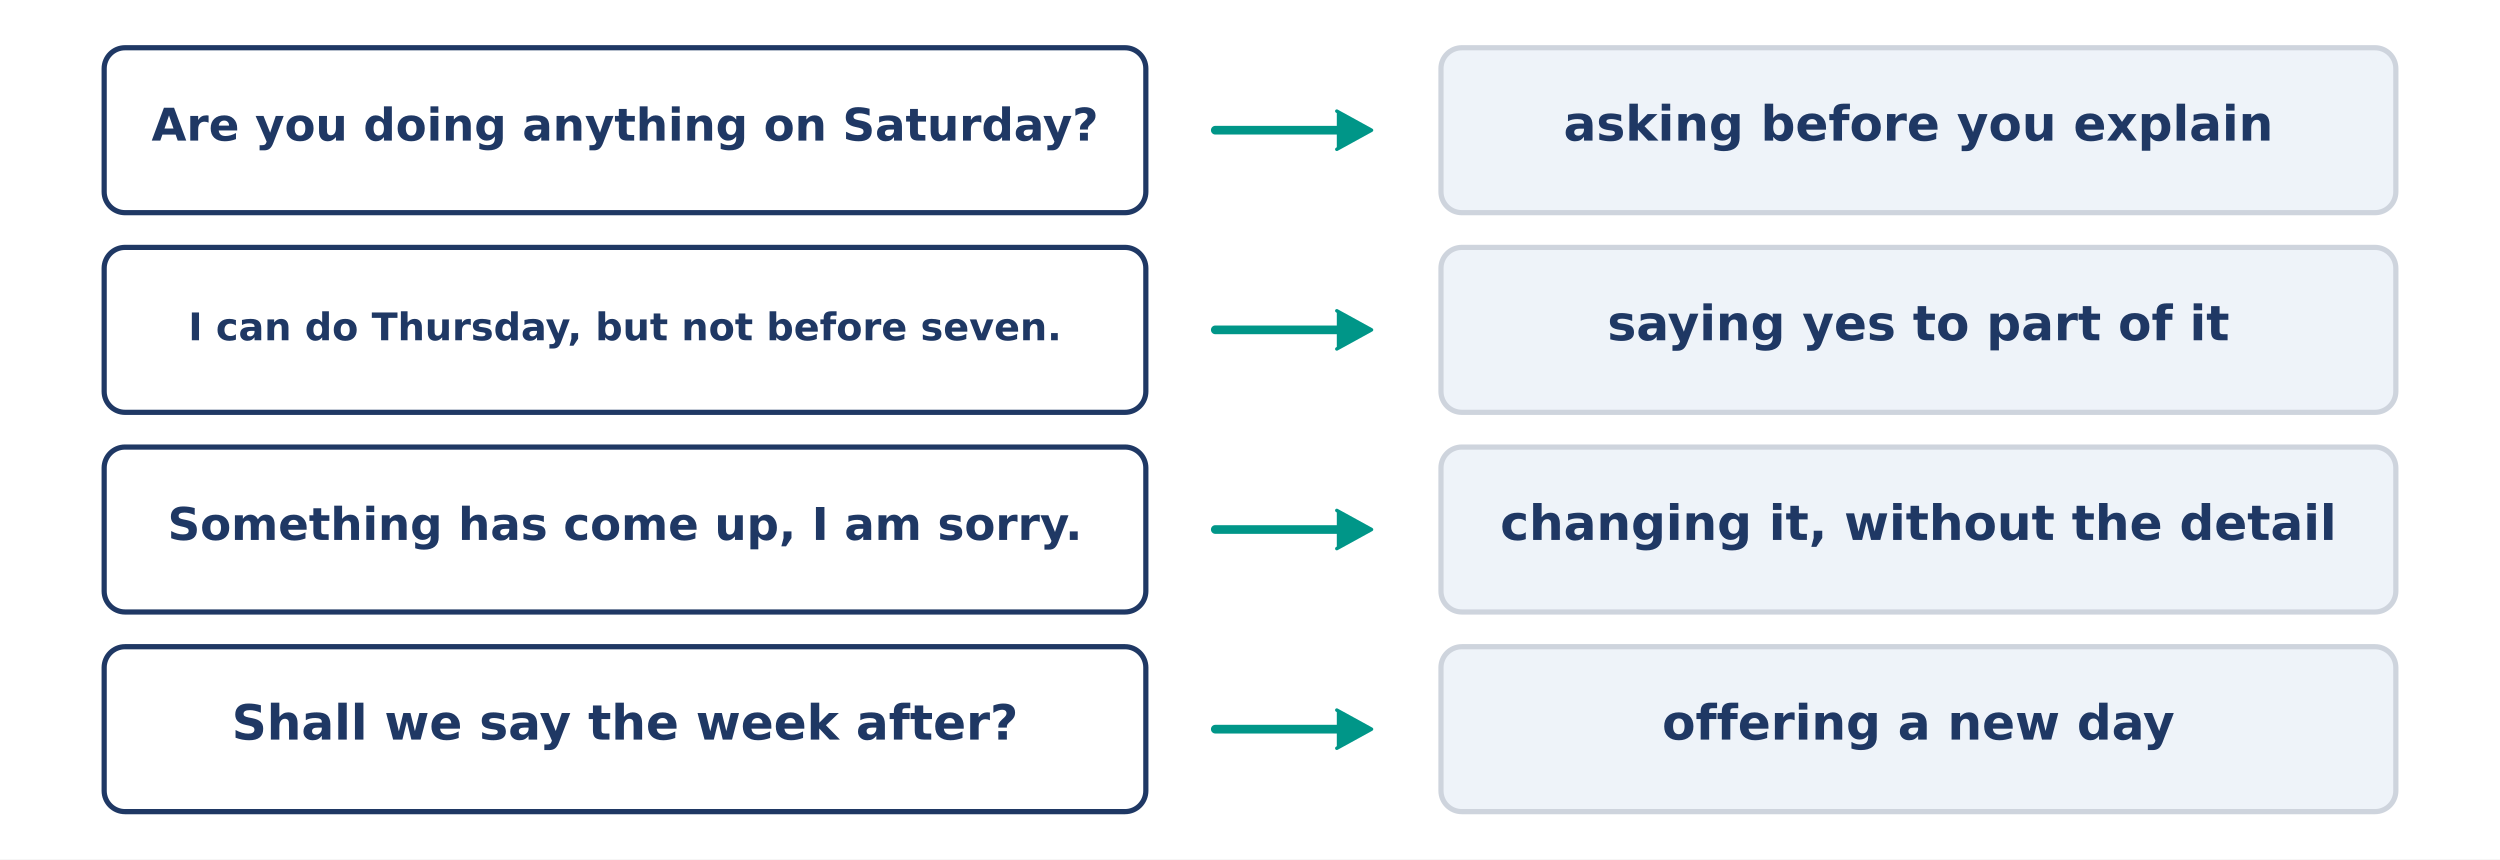
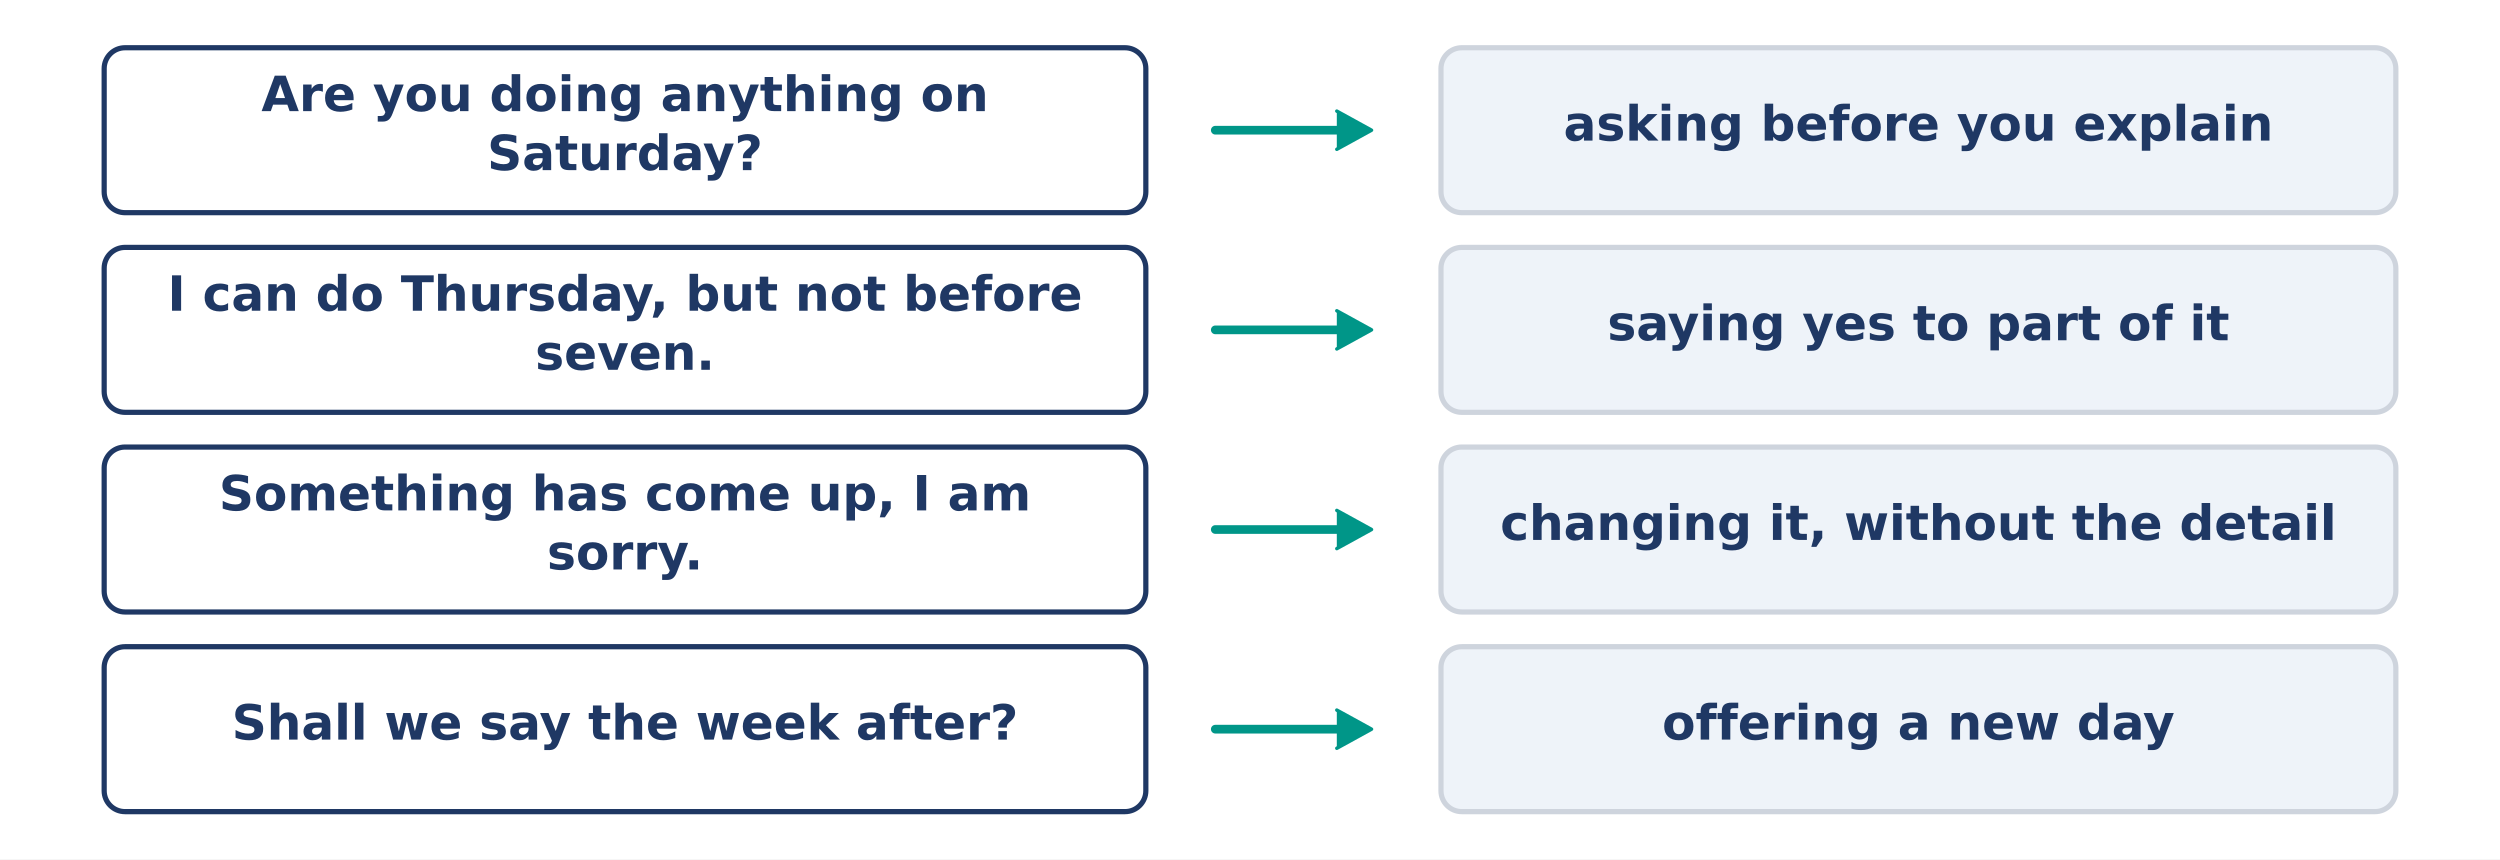
<svg xmlns="http://www.w3.org/2000/svg" width="1440" height="495" viewBox="0 0 1440 495">
  <rect width="1440" height="495" fill="#FFFFFF" />
  <rect x="60.0" y="27.5" width="600.0" height="95.0" rx="12" fill="#FFFFFF" stroke="#1F3864" stroke-width="3" />
-   <text x="360.0" y="81.0" font-family="DejaVu Sans" font-size="26" font-weight="bold" fill="#1F3864" text-anchor="middle">Are you doing anything on Saturday?</text>
+   <text x="360.0" y="64.0" font-family="DejaVu Sans" font-size="28" font-weight="bold" fill="#1F3864" text-anchor="middle">Are you doing anything on</text>
+   <text x="360.0" y="98.0" font-family="DejaVu Sans" font-size="28" font-weight="bold" fill="#1F3864" text-anchor="middle">Saturday?</text>
  <line x1="700.0" y1="75.0" x2="776.0" y2="75.0" stroke="#009688" stroke-width="5" stroke-linecap="round" />
  <path d="M 770.0 64.0 L 790.0 75.0 L 770.0 86.0" fill="#009688" stroke="#009688" stroke-width="2" stroke-linecap="round" stroke-linejoin="round" />
  <rect x="830.0" y="27.5" width="550.0" height="95.0" rx="12" fill="#EEF3F9" stroke="#CED4DD" stroke-width="3" />
  <text x="1105.0" y="81.0" font-family="DejaVu Sans" font-size="28" font-weight="bold" fill="#1F3864" text-anchor="middle">asking before you explain</text>
  <rect x="60.0" y="142.5" width="600.0" height="95.0" rx="12" fill="#FFFFFF" stroke="#1F3864" stroke-width="3" />
-   <text x="360.0" y="196.0" font-family="DejaVu Sans" font-size="22" font-weight="bold" fill="#1F3864" text-anchor="middle">I can do Thursday, but not before seven.</text>
+   <text x="360.0" y="179.0" font-family="DejaVu Sans" font-size="28" font-weight="bold" fill="#1F3864" text-anchor="middle">I can do Thursday, but not before</text>
+   <text x="360.0" y="213.0" font-family="DejaVu Sans" font-size="28" font-weight="bold" fill="#1F3864" text-anchor="middle">seven.</text>
  <line x1="700.0" y1="190.0" x2="776.0" y2="190.0" stroke="#009688" stroke-width="5" stroke-linecap="round" />
  <path d="M 770.0 179.0 L 790.0 190.0 L 770.0 201.0" fill="#009688" stroke="#009688" stroke-width="2" stroke-linecap="round" stroke-linejoin="round" />
  <rect x="830.0" y="142.5" width="550.0" height="95.0" rx="12" fill="#EEF3F9" stroke="#CED4DD" stroke-width="3" />
  <text x="1105.0" y="196.0" font-family="DejaVu Sans" font-size="28" font-weight="bold" fill="#1F3864" text-anchor="middle">saying yes to part of it</text>
  <rect x="60.0" y="257.5" width="600.0" height="95.0" rx="12" fill="#FFFFFF" stroke="#1F3864" stroke-width="3" />
-   <text x="360.0" y="311.0" font-family="DejaVu Sans" font-size="26" font-weight="bold" fill="#1F3864" text-anchor="middle">Something has come up, I am sorry.</text>
+   <text x="360.0" y="294.0" font-family="DejaVu Sans" font-size="28" font-weight="bold" fill="#1F3864" text-anchor="middle">Something has come up, I am</text>
+   <text x="360.0" y="328.0" font-family="DejaVu Sans" font-size="28" font-weight="bold" fill="#1F3864" text-anchor="middle">sorry.</text>
  <line x1="700.0" y1="305.0" x2="776.0" y2="305.0" stroke="#009688" stroke-width="5" stroke-linecap="round" />
  <path d="M 770.0 294.0 L 790.0 305.0 L 770.0 316.0" fill="#009688" stroke="#009688" stroke-width="2" stroke-linecap="round" stroke-linejoin="round" />
  <rect x="830.0" y="257.5" width="550.0" height="95.0" rx="12" fill="#EEF3F9" stroke="#CED4DD" stroke-width="3" />
  <text x="1105.0" y="311.0" font-family="DejaVu Sans" font-size="28" font-weight="bold" fill="#1F3864" text-anchor="middle">changing it, without the detail</text>
  <rect x="60.0" y="372.5" width="600.0" height="95.0" rx="12" fill="#FFFFFF" stroke="#1F3864" stroke-width="3" />
  <text x="360.0" y="426.0" font-family="DejaVu Sans" font-size="28" font-weight="bold" fill="#1F3864" text-anchor="middle">Shall we say the week after?</text>
  <line x1="700.0" y1="420.0" x2="776.0" y2="420.0" stroke="#009688" stroke-width="5" stroke-linecap="round" />
  <path d="M 770.0 409.0 L 790.0 420.0 L 770.0 431.0" fill="#009688" stroke="#009688" stroke-width="2" stroke-linecap="round" stroke-linejoin="round" />
  <rect x="830.0" y="372.5" width="550.0" height="95.0" rx="12" fill="#EEF3F9" stroke="#CED4DD" stroke-width="3" />
  <text x="1105.0" y="426.0" font-family="DejaVu Sans" font-size="28" font-weight="bold" fill="#1F3864" text-anchor="middle">offering a new day</text>
</svg>
